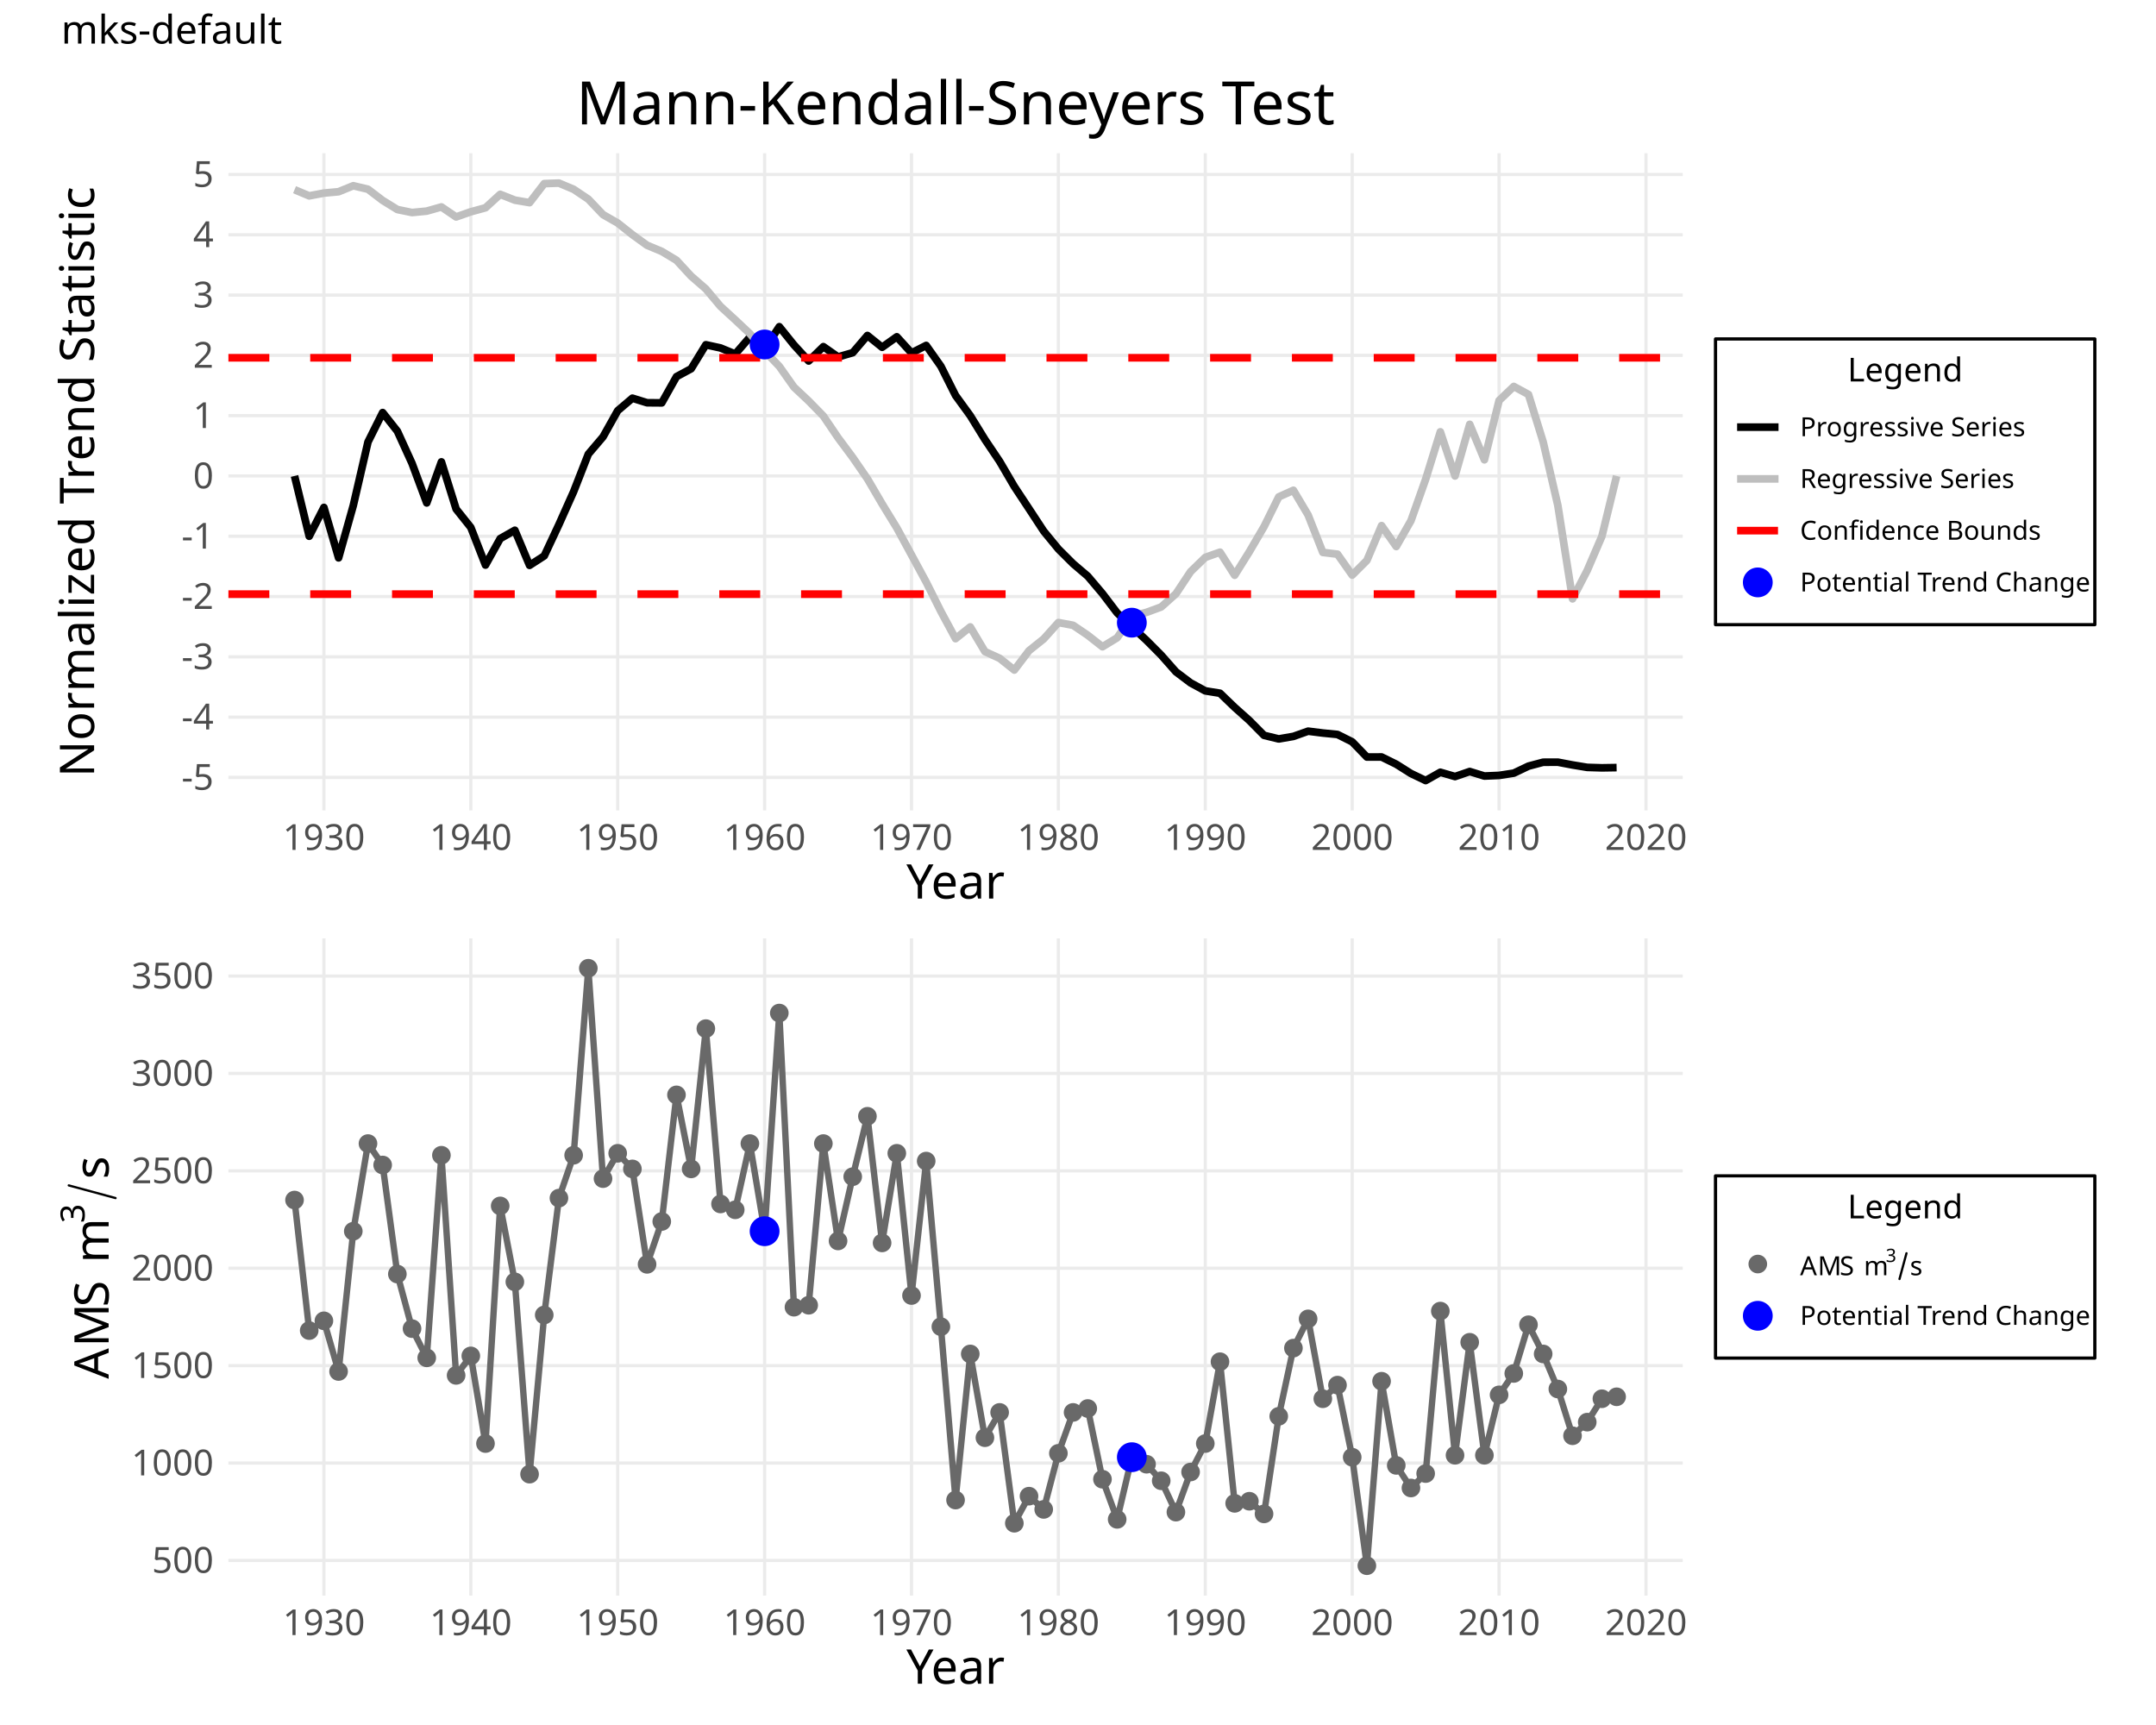
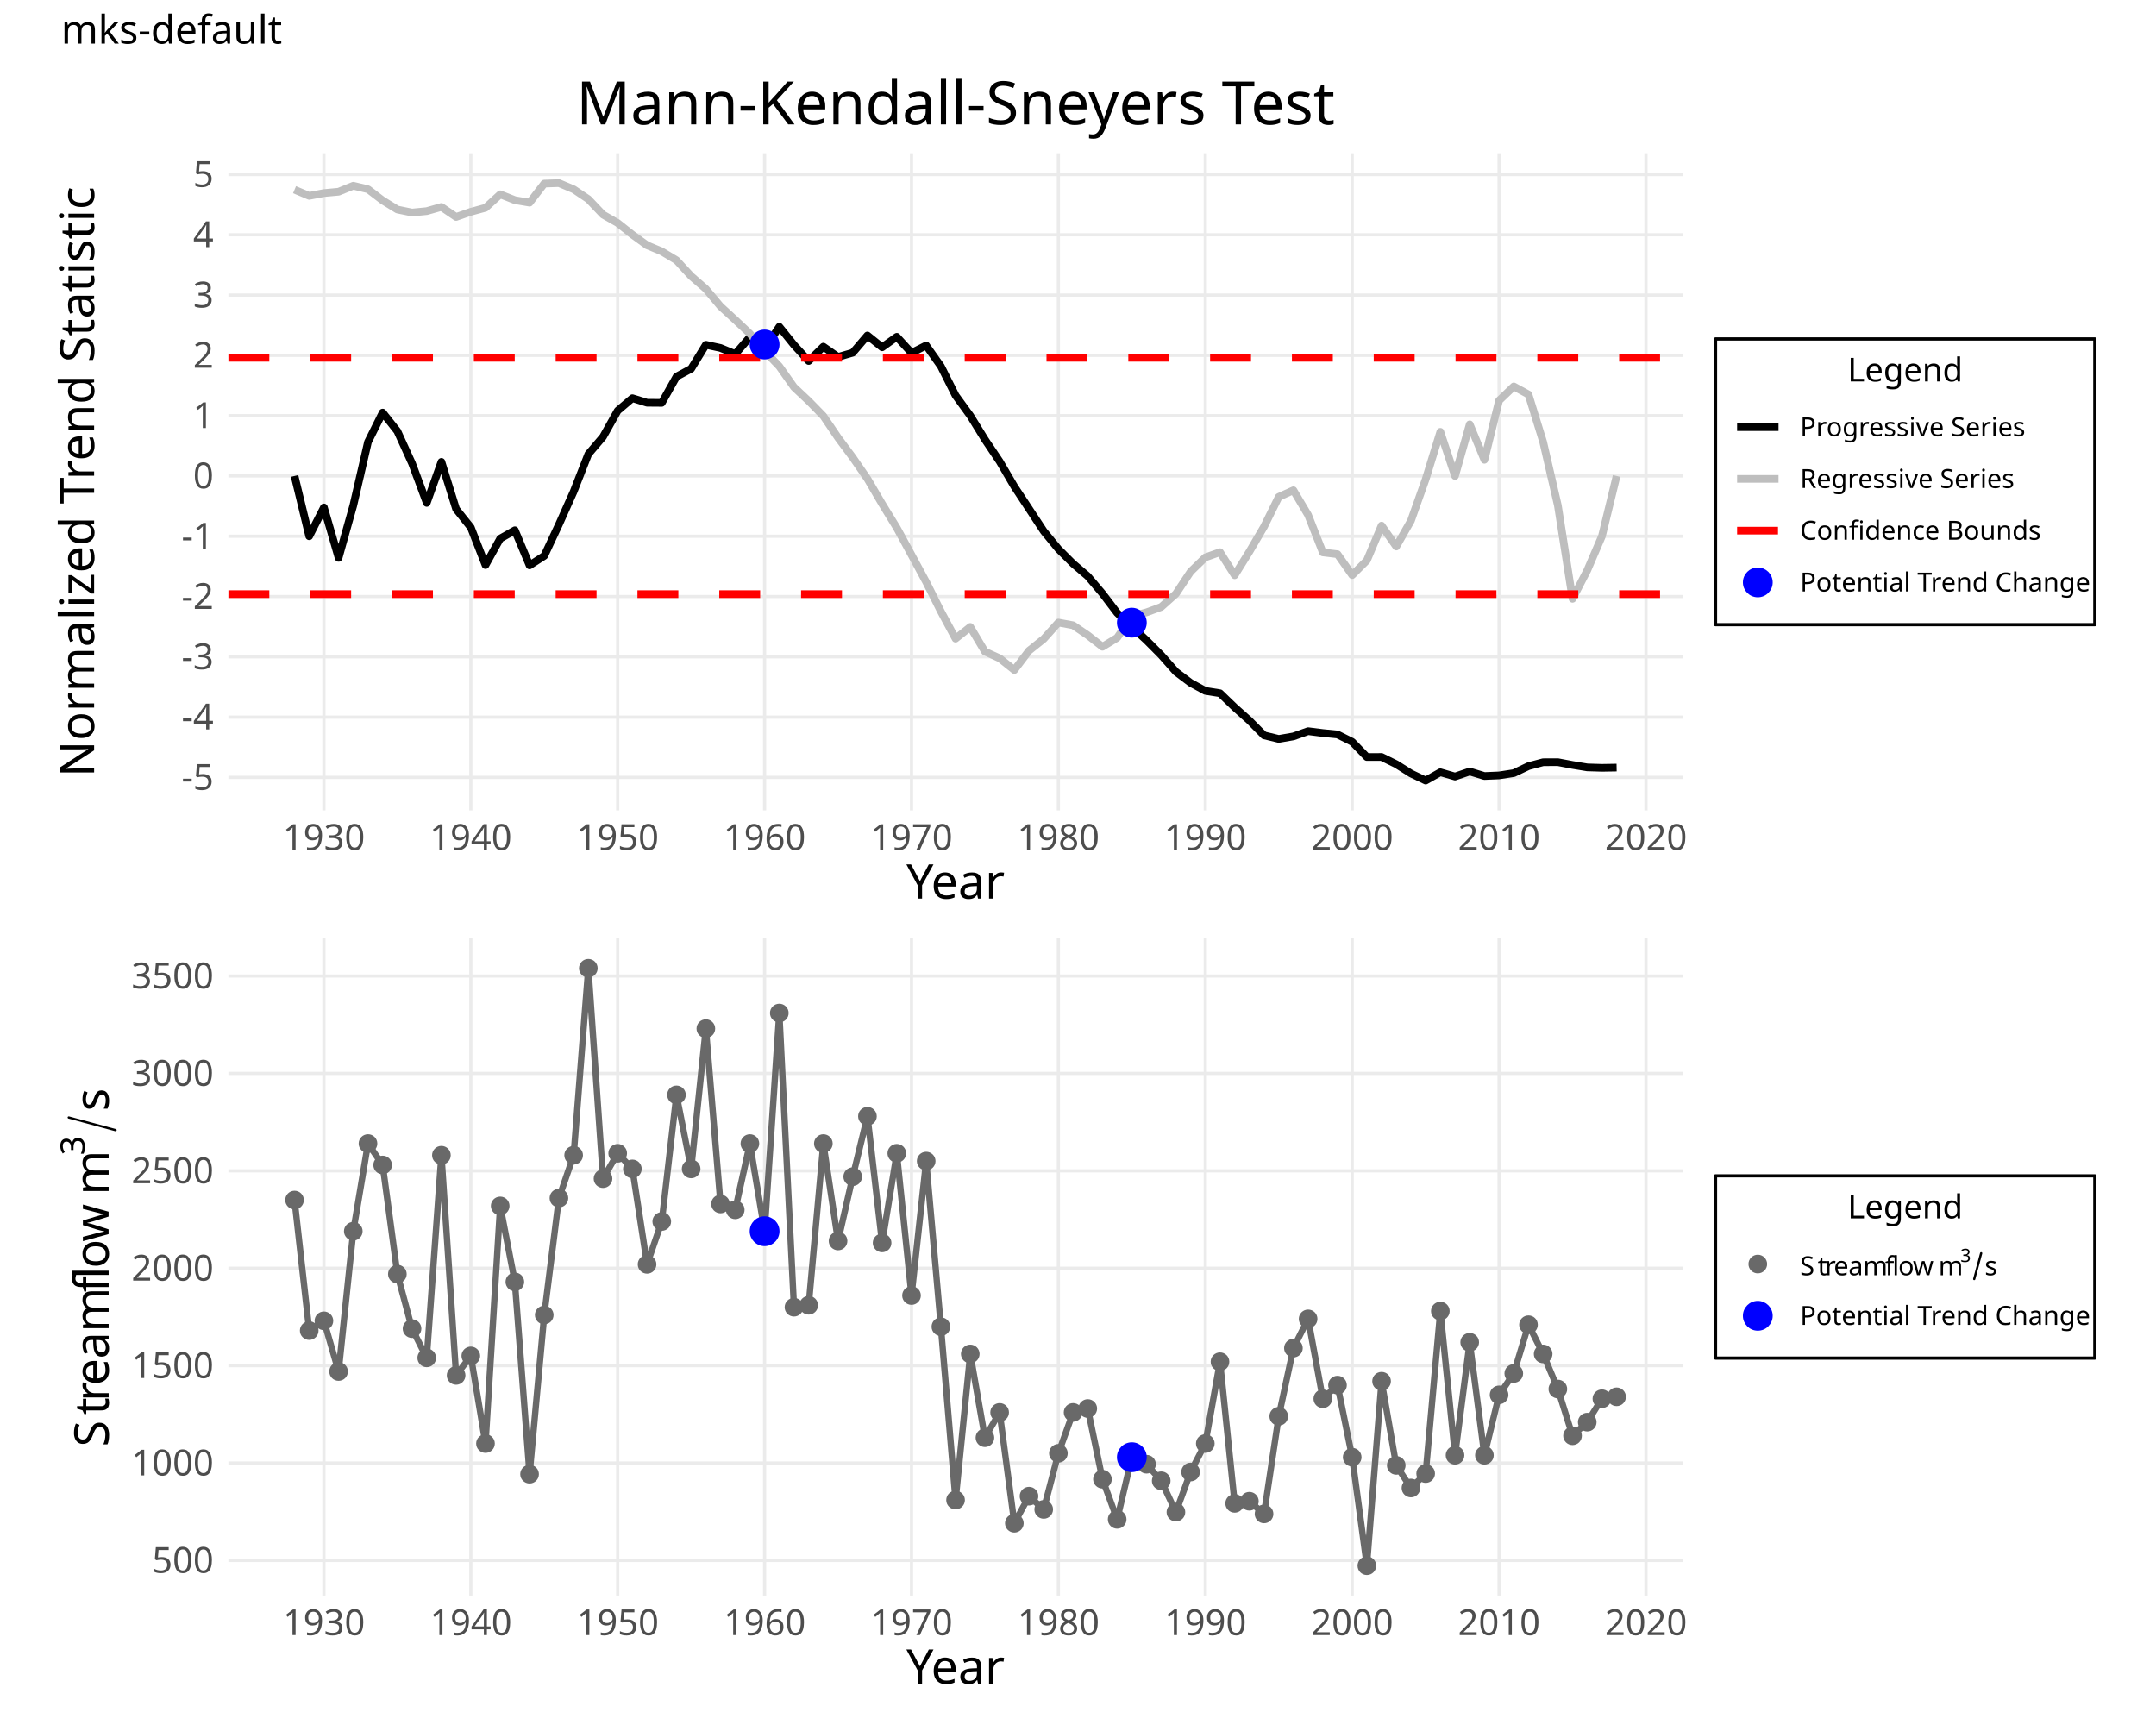
<svg xmlns="http://www.w3.org/2000/svg" class="svglite" data-engine-version="2.0" width="720.00pt" height="576.00pt" viewBox="0 0 720.00 576.00">
  <defs>
    <style type="text/css">
    .svglite line, .svglite polyline, .svglite polygon, .svglite path, .svglite rect, .svglite circle {
      fill: none;
      stroke: #000000;
      stroke-linecap: round;
      stroke-linejoin: round;
      stroke-miterlimit: 10.00;
    }
  </style>
  </defs>
  <rect width="100%" height="100%" style="stroke: none; fill: #FFFFFF;" />
  <defs>
    <clipPath id="cpMC4wMHw3MjAuMDB8MC4wMHw1NzYuMDA=">
      <rect x="0.00" y="0.00" width="720.00" height="576.00" />
    </clipPath>
  </defs>
  <g clip-path="url(#cpMC4wMHw3MjAuMDB8MC4wMHw1NzYuMDA=)">
    <rect x="0" y="0.00" width="720.00" height="576.00" style="stroke-width: 1.07; stroke: #FFFFFF; fill: #FFFFFF;" />
  </g>
  <defs>
    <clipPath id="cpNzYuMjh8NTYxLjk0fDUxLjE2fDUzMi43OQ==">
      <rect x="76.28" y="51.16" width="485.66" height="481.63" />
    </clipPath>
  </defs>
  <g clip-path="url(#cpNzYuMjh8NTYxLjk0fDUxLjE2fDUzMi43OQ==)">
</g>
  <g clip-path="url(#cpMC4wMHw3MjAuMDB8MC4wMHw1NzYuMDA=)">
</g>
  <defs>
    <clipPath id="cpNS40OHw3MTQuNTJ8MjIuNzh8MzA4LjM1">
      <rect x="5.48" y="22.78" width="709.04" height="285.57" />
    </clipPath>
  </defs>
  <g clip-path="url(#cpNS40OHw3MTQuNTJ8MjIuNzh8MzA4LjM1)">
    <rect x="5.48" y="22.78" width="709.04" height="285.57" style="stroke-width: 1.07; stroke: none; fill: #FFFFFF;" />
  </g>
  <g clip-path="url(#cpMC4wMHw3MjAuMDB8MC4wMHw1NzYuMDA=)">
</g>
  <defs>
    <clipPath id="cpNS40OHw3MTQuNTJ8MzA4LjM1fDU3MC41Mg==">
      <rect x="5.48" y="308.35" width="709.04" height="262.17" />
    </clipPath>
  </defs>
  <g clip-path="url(#cpNS40OHw3MTQuNTJ8MzA4LjM1fDU3MC41Mg==)">
    <rect x="5.48" y="308.35" width="709.04" height="262.17" style="stroke-width: 1.07; stroke: none; fill: #FFFFFF;" />
  </g>
  <g clip-path="url(#cpMC4wMHw3MjAuMDB8MC4wMHw1NzYuMDA=)">
</g>
  <defs>
    <clipPath id="cpNzYuMjh8NTYxLjk0fDUxLjE2fDI3MC42MQ==">
      <rect x="76.28" y="51.16" width="485.66" height="219.45" />
    </clipPath>
  </defs>
  <g clip-path="url(#cpNzYuMjh8NTYxLjk0fDUxLjE2fDI3MC42MQ==)">
    <polyline points="76.28,259.59 561.94,259.59 " style="stroke-width: 1.07; stroke: #EBEBEB; stroke-linecap: butt;" />
    <polyline points="76.28,239.46 561.94,239.46 " style="stroke-width: 1.07; stroke: #EBEBEB; stroke-linecap: butt;" />
    <polyline points="76.28,219.32 561.94,219.32 " style="stroke-width: 1.07; stroke: #EBEBEB; stroke-linecap: butt;" />
    <polyline points="76.28,199.19 561.94,199.19 " style="stroke-width: 1.07; stroke: #EBEBEB; stroke-linecap: butt;" />
    <polyline points="76.28,179.06 561.94,179.06 " style="stroke-width: 1.07; stroke: #EBEBEB; stroke-linecap: butt;" />
    <polyline points="76.28,158.93 561.94,158.93 " style="stroke-width: 1.07; stroke: #EBEBEB; stroke-linecap: butt;" />
    <polyline points="76.28,138.80 561.94,138.80 " style="stroke-width: 1.07; stroke: #EBEBEB; stroke-linecap: butt;" />
    <polyline points="76.28,118.66 561.94,118.66 " style="stroke-width: 1.07; stroke: #EBEBEB; stroke-linecap: butt;" />
    <polyline points="76.28,98.53 561.94,98.53 " style="stroke-width: 1.07; stroke: #EBEBEB; stroke-linecap: butt;" />
    <polyline points="76.28,78.40 561.94,78.40 " style="stroke-width: 1.07; stroke: #EBEBEB; stroke-linecap: butt;" />
    <polyline points="76.28,58.27 561.94,58.27 " style="stroke-width: 1.07; stroke: #EBEBEB; stroke-linecap: butt;" />
    <polyline points="108.17,270.61 108.17,51.16 " style="stroke-width: 1.07; stroke: #EBEBEB; stroke-linecap: butt;" />
    <polyline points="157.23,270.61 157.23,51.16 " style="stroke-width: 1.07; stroke: #EBEBEB; stroke-linecap: butt;" />
    <polyline points="206.28,270.61 206.28,51.16 " style="stroke-width: 1.07; stroke: #EBEBEB; stroke-linecap: butt;" />
    <polyline points="255.34,270.61 255.34,51.16 " style="stroke-width: 1.07; stroke: #EBEBEB; stroke-linecap: butt;" />
    <polyline points="304.40,270.61 304.40,51.16 " style="stroke-width: 1.07; stroke: #EBEBEB; stroke-linecap: butt;" />
    <polyline points="353.45,270.61 353.45,51.16 " style="stroke-width: 1.07; stroke: #EBEBEB; stroke-linecap: butt;" />
    <polyline points="402.51,270.61 402.51,51.16 " style="stroke-width: 1.07; stroke: #EBEBEB; stroke-linecap: butt;" />
    <polyline points="451.57,270.61 451.57,51.16 " style="stroke-width: 1.07; stroke: #EBEBEB; stroke-linecap: butt;" />
    <polyline points="500.62,270.61 500.62,51.16 " style="stroke-width: 1.07; stroke: #EBEBEB; stroke-linecap: butt;" />
    <polyline points="549.68,270.61 549.68,51.16 " style="stroke-width: 1.07; stroke: #EBEBEB; stroke-linecap: butt;" />
    <polyline points="98.36,158.93 103.26,179.06 108.17,169.44 113.07,186.28 117.98,168.79 122.89,147.58 127.79,137.76 132.70,143.98 137.60,154.73 142.51,167.93 147.41,154.23 152.32,169.97 157.23,176.12 162.13,188.68 167.04,179.85 171.94,177.06 176.85,188.78 181.75,185.62 186.66,175.13 191.57,164.15 196.47,151.63 201.38,145.87 206.28,137.13 211.19,132.96 216.09,134.48 221.00,134.52 225.91,125.77 230.81,123.13 235.72,115.12 240.62,116.19 245.53,118.21 250.43,112.57 255.34,116.51 260.25,109.09 265.15,115.18 270.06,120.54 274.96,115.75 279.87,119.19 284.77,117.77 289.68,112.02 294.58,115.96 299.49,112.46 304.40,117.84 309.30,115.35 314.21,122.30 319.11,132.05 324.02,138.80 328.92,146.76 333.83,154.07 338.74,162.46 343.64,169.88 348.55,177.36 353.45,183.33 358.36,188.22 363.26,192.40 368.17,198.20 373.08,204.66 377.98,209.30 382.89,213.83 387.79,218.76 392.70,224.32 397.60,228.02 402.51,230.69 407.42,231.48 412.32,236.20 417.23,240.59 422.13,245.54 427.04,246.74 431.94,245.89 436.85,244.15 441.76,244.77 446.66,245.25 451.57,247.71 456.47,252.78 461.38,252.77 466.28,255.18 471.19,258.28 476.10,260.64 481.00,257.87 485.91,259.30 490.81,257.62 495.72,259.13 500.62,258.92 505.53,258.16 510.44,255.82 515.34,254.52 520.25,254.50 525.15,255.43 530.06,256.24 534.96,256.39 539.87,256.31 " style="stroke-width: 2.56; stroke-linecap: butt;" />
    <polyline points="98.36,63.34 103.26,65.40 108.17,64.47 113.07,64.02 117.98,62.02 122.89,63.19 127.79,66.93 132.70,69.96 137.60,70.97 142.51,70.49 147.41,69.10 152.32,72.44 157.23,70.72 162.13,69.38 167.04,64.89 171.94,66.83 176.85,67.67 181.75,61.31 186.66,61.14 191.57,63.21 196.47,66.50 201.38,71.66 206.28,74.47 211.19,78.36 216.09,81.90 221.00,83.95 225.91,86.90 230.81,92.21 235.72,96.48 240.62,102.31 245.53,106.81 250.43,111.42 255.34,117.19 260.25,122.33 265.15,129.27 270.06,133.89 274.96,138.91 279.87,146.16 284.77,152.75 289.68,159.88 294.58,168.25 299.49,176.27 304.40,185.30 309.30,194.36 314.21,204.16 319.11,213.25 324.02,209.34 328.92,217.57 333.83,219.82 338.74,223.73 343.64,217.27 348.55,213.34 353.45,207.88 358.36,208.79 363.26,212.11 368.17,215.96 373.08,212.96 377.98,205.78 382.89,204.47 387.79,202.67 392.70,198.28 397.60,190.89 402.51,186.12 407.42,184.38 412.32,192.08 417.23,184.22 422.13,175.85 427.04,165.92 431.94,163.71 436.85,171.98 441.76,184.46 446.66,185.05 451.57,192.03 456.47,187.14 461.38,175.51 466.28,182.49 471.19,173.87 476.10,160.03 481.00,144.19 485.91,158.93 490.81,141.69 495.72,153.53 500.62,133.74 505.53,129.04 510.44,131.72 515.34,147.58 520.25,168.79 525.15,199.96 530.06,190.47 534.96,179.06 539.87,158.93 " style="stroke-width: 2.56; stroke: #BEBEBE; stroke-linecap: butt;" />
    <line x1="76.28" y1="198.39" x2="561.94" y2="198.39" style="stroke-width: 2.56; stroke: #FF0000; stroke-dasharray: 13.66,13.66; stroke-linecap: butt;" />
    <line x1="76.28" y1="119.47" x2="561.94" y2="119.47" style="stroke-width: 2.56; stroke: #FF0000; stroke-dasharray: 13.66,13.66; stroke-linecap: butt;" />
    <circle cx="255.34" cy="115.03" r="4.62" style="stroke-width: 0.71; stroke: #0000FF; fill: #0000FF;" />
    <circle cx="377.98" cy="207.92" r="4.62" style="stroke-width: 0.71; stroke: #0000FF; fill: #0000FF;" />
  </g>
  <g clip-path="url(#cpMC4wMHw3MjAuMDB8MC4wMHw1NzYuMDA=)">
    <text x="71.35" y="263.72" text-anchor="end" style="font-size: 12.00px; fill: #4D4D4D; font-family: sans;" textLength="10.67px" lengthAdjust="spacingAndGlyphs">-5</text>
    <text x="71.35" y="243.58" text-anchor="end" style="font-size: 12.00px; fill: #4D4D4D; font-family: sans;" textLength="10.67px" lengthAdjust="spacingAndGlyphs">-4</text>
    <text x="71.35" y="223.45" text-anchor="end" style="font-size: 12.00px; fill: #4D4D4D; font-family: sans;" textLength="10.67px" lengthAdjust="spacingAndGlyphs">-3</text>
    <text x="71.35" y="203.32" text-anchor="end" style="font-size: 12.00px; fill: #4D4D4D; font-family: sans;" textLength="10.67px" lengthAdjust="spacingAndGlyphs">-2</text>
    <text x="71.35" y="183.19" text-anchor="end" style="font-size: 12.00px; fill: #4D4D4D; font-family: sans;" textLength="10.67px" lengthAdjust="spacingAndGlyphs">-1</text>
    <text x="71.35" y="163.06" text-anchor="end" style="font-size: 12.00px; fill: #4D4D4D; font-family: sans;" textLength="6.67px" lengthAdjust="spacingAndGlyphs">0</text>
    <text x="71.35" y="142.93" text-anchor="end" style="font-size: 12.00px; fill: #4D4D4D; font-family: sans;" textLength="6.67px" lengthAdjust="spacingAndGlyphs">1</text>
    <text x="71.35" y="122.79" text-anchor="end" style="font-size: 12.00px; fill: #4D4D4D; font-family: sans;" textLength="6.67px" lengthAdjust="spacingAndGlyphs">2</text>
    <text x="71.35" y="102.66" text-anchor="end" style="font-size: 12.00px; fill: #4D4D4D; font-family: sans;" textLength="6.67px" lengthAdjust="spacingAndGlyphs">3</text>
    <text x="71.35" y="82.53" text-anchor="end" style="font-size: 12.00px; fill: #4D4D4D; font-family: sans;" textLength="6.67px" lengthAdjust="spacingAndGlyphs">4</text>
    <text x="71.35" y="62.40" text-anchor="end" style="font-size: 12.00px; fill: #4D4D4D; font-family: sans;" textLength="6.67px" lengthAdjust="spacingAndGlyphs">5</text>
    <text x="108.17" y="283.80" text-anchor="middle" style="font-size: 12.00px; fill: #4D4D4D; font-family: sans;" textLength="26.70px" lengthAdjust="spacingAndGlyphs">1930</text>
    <text x="157.23" y="283.80" text-anchor="middle" style="font-size: 12.00px; fill: #4D4D4D; font-family: sans;" textLength="26.70px" lengthAdjust="spacingAndGlyphs">1940</text>
    <text x="206.28" y="283.80" text-anchor="middle" style="font-size: 12.00px; fill: #4D4D4D; font-family: sans;" textLength="26.70px" lengthAdjust="spacingAndGlyphs">1950</text>
    <text x="255.34" y="283.80" text-anchor="middle" style="font-size: 12.00px; fill: #4D4D4D; font-family: sans;" textLength="26.70px" lengthAdjust="spacingAndGlyphs">1960</text>
    <text x="304.40" y="283.80" text-anchor="middle" style="font-size: 12.00px; fill: #4D4D4D; font-family: sans;" textLength="26.70px" lengthAdjust="spacingAndGlyphs">1970</text>
    <text x="353.45" y="283.80" text-anchor="middle" style="font-size: 12.00px; fill: #4D4D4D; font-family: sans;" textLength="26.70px" lengthAdjust="spacingAndGlyphs">1980</text>
    <text x="402.51" y="283.80" text-anchor="middle" style="font-size: 12.00px; fill: #4D4D4D; font-family: sans;" textLength="26.70px" lengthAdjust="spacingAndGlyphs">1990</text>
    <text x="451.57" y="283.80" text-anchor="middle" style="font-size: 12.00px; fill: #4D4D4D; font-family: sans;" textLength="26.70px" lengthAdjust="spacingAndGlyphs">2000</text>
    <text x="500.62" y="283.80" text-anchor="middle" style="font-size: 12.00px; fill: #4D4D4D; font-family: sans;" textLength="26.70px" lengthAdjust="spacingAndGlyphs">2010</text>
    <text x="549.68" y="283.80" text-anchor="middle" style="font-size: 12.00px; fill: #4D4D4D; font-family: sans;" textLength="26.70px" lengthAdjust="spacingAndGlyphs">2020</text>
    <text x="319.11" y="300.05" text-anchor="middle" style="font-size: 16.00px; font-family: sans;" textLength="33.80px" lengthAdjust="spacingAndGlyphs">Year</text>
    <text transform="translate(31.43,160.89) rotate(-90)" text-anchor="middle" style="font-size: 16.00px; font-family: sans;" textLength="187.64px" lengthAdjust="spacingAndGlyphs">Normalized Trend Statistic</text>
    <rect x="572.90" y="113.18" width="126.67" height="95.41" style="stroke-width: 0.75; fill: #FFFFFF;" />
    <rect x="572.90" y="113.18" width="126.67" height="95.41" style="stroke-width: 1.07; fill: #FFFFFF;" />
    <text x="636.24" y="127.37" text-anchor="middle" style="font-size: 11.00px; font-family: sans;" textLength="36.71px" lengthAdjust="spacingAndGlyphs">Legend</text>
    <line x1="580.11" y1="142.63" x2="593.94" y2="142.63" style="stroke-width: 2.56; stroke-linecap: butt;" />
    <line x1="580.11" y1="159.91" x2="593.94" y2="159.91" style="stroke-width: 2.56; stroke: #BEBEBE; stroke-linecap: butt;" />
    <line x1="580.11" y1="177.19" x2="593.94" y2="177.19" style="stroke-width: 2.56; stroke: #FF0000; stroke-dasharray: 13.66,13.66; stroke-linecap: butt;" />
    <circle cx="587.02" cy="194.47" r="4.62" style="stroke-width: 0.71; stroke: #0000FF; fill: #0000FF;" />
    <text x="601.14" y="145.66" style="font-size: 8.80px; font-family: sans;" textLength="73.87px" lengthAdjust="spacingAndGlyphs">Progressive Series</text>
    <text x="601.14" y="162.94" style="font-size: 8.80px; font-family: sans;" textLength="71.42px" lengthAdjust="spacingAndGlyphs">Regressive Series</text>
    <text x="601.14" y="180.22" style="font-size: 8.80px; font-family: sans;" textLength="76.82px" lengthAdjust="spacingAndGlyphs">Confidence Bounds</text>
    <text x="601.14" y="197.50" style="font-size: 8.80px; font-family: sans;" textLength="92.95px" lengthAdjust="spacingAndGlyphs">Potential Trend Change</text>
    <text x="319.11" y="41.53" text-anchor="middle" style="font-size: 20.00px; font-family: sans;" textLength="247.93px" lengthAdjust="spacingAndGlyphs">Mann-Kendall-Sneyers Test</text>
  </g>
  <defs>
    <clipPath id="cpNzYuMjh8NTYxLjk0fDMxMy4zM3w1MzIuNzk=">
      <rect x="76.28" y="313.33" width="485.66" height="219.45" />
    </clipPath>
  </defs>
  <g clip-path="url(#cpNzYuMjh8NTYxLjk0fDMxMy4zM3w1MzIuNzk=)">
    <polyline points="76.28,521.05 561.94,521.05 " style="stroke-width: 1.07; stroke: #EBEBEB; stroke-linecap: butt;" />
    <polyline points="76.28,488.53 561.94,488.53 " style="stroke-width: 1.07; stroke: #EBEBEB; stroke-linecap: butt;" />
    <polyline points="76.28,456.01 561.94,456.01 " style="stroke-width: 1.07; stroke: #EBEBEB; stroke-linecap: butt;" />
    <polyline points="76.28,423.48 561.94,423.48 " style="stroke-width: 1.07; stroke: #EBEBEB; stroke-linecap: butt;" />
    <polyline points="76.28,390.96 561.94,390.96 " style="stroke-width: 1.07; stroke: #EBEBEB; stroke-linecap: butt;" />
    <polyline points="76.28,358.43 561.94,358.43 " style="stroke-width: 1.07; stroke: #EBEBEB; stroke-linecap: butt;" />
    <polyline points="76.28,325.91 561.94,325.91 " style="stroke-width: 1.07; stroke: #EBEBEB; stroke-linecap: butt;" />
    <polyline points="108.17,532.79 108.17,313.33 " style="stroke-width: 1.07; stroke: #EBEBEB; stroke-linecap: butt;" />
    <polyline points="157.23,532.79 157.23,313.33 " style="stroke-width: 1.07; stroke: #EBEBEB; stroke-linecap: butt;" />
    <polyline points="206.28,532.79 206.28,313.33 " style="stroke-width: 1.07; stroke: #EBEBEB; stroke-linecap: butt;" />
    <polyline points="255.34,532.79 255.34,313.33 " style="stroke-width: 1.07; stroke: #EBEBEB; stroke-linecap: butt;" />
    <polyline points="304.40,532.79 304.40,313.33 " style="stroke-width: 1.07; stroke: #EBEBEB; stroke-linecap: butt;" />
    <polyline points="353.45,532.79 353.45,313.33 " style="stroke-width: 1.07; stroke: #EBEBEB; stroke-linecap: butt;" />
    <polyline points="402.51,532.79 402.51,313.33 " style="stroke-width: 1.07; stroke: #EBEBEB; stroke-linecap: butt;" />
    <polyline points="451.57,532.79 451.57,313.33 " style="stroke-width: 1.07; stroke: #EBEBEB; stroke-linecap: butt;" />
    <polyline points="500.62,532.79 500.62,313.33 " style="stroke-width: 1.07; stroke: #EBEBEB; stroke-linecap: butt;" />
    <polyline points="549.68,532.79 549.68,313.33 " style="stroke-width: 1.07; stroke: #EBEBEB; stroke-linecap: butt;" />
    <circle cx="98.36" cy="400.71" r="2.76" style="stroke-width: 0.71; stroke: #696969; fill: #696969;" />
    <circle cx="103.26" cy="444.30" r="2.76" style="stroke-width: 0.71; stroke: #696969; fill: #696969;" />
    <circle cx="108.17" cy="441.04" r="2.76" style="stroke-width: 0.71; stroke: #696969; fill: #696969;" />
    <circle cx="113.07" cy="457.96" r="2.76" style="stroke-width: 0.71; stroke: #696969; fill: #696969;" />
    <circle cx="117.98" cy="411.12" r="2.76" style="stroke-width: 0.71; stroke: #696969; fill: #696969;" />
    <circle cx="122.89" cy="381.85" r="2.76" style="stroke-width: 0.71; stroke: #696969; fill: #696969;" />
    <circle cx="127.79" cy="389.01" r="2.76" style="stroke-width: 0.71; stroke: #696969; fill: #696969;" />
    <circle cx="132.70" cy="425.43" r="2.76" style="stroke-width: 0.71; stroke: #696969; fill: #696969;" />
    <circle cx="137.60" cy="443.65" r="2.76" style="stroke-width: 0.71; stroke: #696969; fill: #696969;" />
    <circle cx="142.51" cy="453.40" r="2.76" style="stroke-width: 0.71; stroke: #696969; fill: #696969;" />
    <circle cx="147.41" cy="385.75" r="2.76" style="stroke-width: 0.71; stroke: #696969; fill: #696969;" />
    <circle cx="152.32" cy="459.26" r="2.76" style="stroke-width: 0.71; stroke: #696969; fill: #696969;" />
    <circle cx="157.23" cy="452.75" r="2.76" style="stroke-width: 0.71; stroke: #696969; fill: #696969;" />
    <circle cx="162.13" cy="482.02" r="2.76" style="stroke-width: 0.71; stroke: #696969; fill: #696969;" />
    <circle cx="167.04" cy="402.67" r="2.76" style="stroke-width: 0.71; stroke: #696969; fill: #696969;" />
    <circle cx="171.94" cy="428.03" r="2.76" style="stroke-width: 0.71; stroke: #696969; fill: #696969;" />
    <circle cx="176.85" cy="492.24" r="2.76" style="stroke-width: 0.71; stroke: #696969; fill: #696969;" />
    <circle cx="181.75" cy="439.09" r="2.76" style="stroke-width: 0.71; stroke: #696969; fill: #696969;" />
    <circle cx="186.66" cy="400.06" r="2.76" style="stroke-width: 0.71; stroke: #696969; fill: #696969;" />
    <circle cx="191.57" cy="385.75" r="2.76" style="stroke-width: 0.71; stroke: #696969; fill: #696969;" />
    <circle cx="196.47" cy="323.31" r="2.76" style="stroke-width: 0.71; stroke: #696969; fill: #696969;" />
    <circle cx="201.38" cy="393.56" r="2.76" style="stroke-width: 0.71; stroke: #696969; fill: #696969;" />
    <circle cx="206.28" cy="385.10" r="2.76" style="stroke-width: 0.71; stroke: #696969; fill: #696969;" />
    <circle cx="211.19" cy="390.31" r="2.76" style="stroke-width: 0.71; stroke: #696969; fill: #696969;" />
    <circle cx="216.09" cy="422.18" r="2.76" style="stroke-width: 0.71; stroke: #696969; fill: #696969;" />
    <circle cx="221.00" cy="407.87" r="2.76" style="stroke-width: 0.71; stroke: #696969; fill: #696969;" />
    <circle cx="225.91" cy="365.59" r="2.76" style="stroke-width: 0.71; stroke: #696969; fill: #696969;" />
    <circle cx="230.81" cy="390.31" r="2.76" style="stroke-width: 0.71; stroke: #696969; fill: #696969;" />
    <circle cx="235.72" cy="343.47" r="2.76" style="stroke-width: 0.71; stroke: #696969; fill: #696969;" />
    <circle cx="240.62" cy="402.02" r="2.76" style="stroke-width: 0.71; stroke: #696969; fill: #696969;" />
    <circle cx="245.53" cy="403.97" r="2.76" style="stroke-width: 0.71; stroke: #696969; fill: #696969;" />
    <circle cx="250.43" cy="381.85" r="2.76" style="stroke-width: 0.71; stroke: #696969; fill: #696969;" />
    <circle cx="255.34" cy="411.12" r="2.76" style="stroke-width: 0.71; stroke: #696969; fill: #696969;" />
    <circle cx="260.25" cy="338.27" r="2.76" style="stroke-width: 0.71; stroke: #696969; fill: #696969;" />
    <circle cx="265.15" cy="436.49" r="2.76" style="stroke-width: 0.71; stroke: #696969; fill: #696969;" />
    <circle cx="270.06" cy="435.84" r="2.76" style="stroke-width: 0.71; stroke: #696969; fill: #696969;" />
    <circle cx="274.96" cy="381.85" r="2.76" style="stroke-width: 0.71; stroke: #696969; fill: #696969;" />
    <circle cx="279.87" cy="414.37" r="2.76" style="stroke-width: 0.71; stroke: #696969; fill: #696969;" />
    <circle cx="284.77" cy="392.91" r="2.76" style="stroke-width: 0.71; stroke: #696969; fill: #696969;" />
    <circle cx="289.68" cy="372.74" r="2.76" style="stroke-width: 0.71; stroke: #696969; fill: #696969;" />
    <circle cx="294.58" cy="415.02" r="2.76" style="stroke-width: 0.71; stroke: #696969; fill: #696969;" />
    <circle cx="299.49" cy="385.10" r="2.76" style="stroke-width: 0.71; stroke: #696969; fill: #696969;" />
    <circle cx="304.40" cy="432.59" r="2.76" style="stroke-width: 0.71; stroke: #696969; fill: #696969;" />
    <circle cx="309.30" cy="387.70" r="2.76" style="stroke-width: 0.71; stroke: #696969; fill: #696969;" />
    <circle cx="314.21" cy="443.00" r="2.76" style="stroke-width: 0.71; stroke: #696969; fill: #696969;" />
    <circle cx="319.11" cy="500.89" r="2.76" style="stroke-width: 0.71; stroke: #696969; fill: #696969;" />
    <circle cx="324.02" cy="452.10" r="2.76" style="stroke-width: 0.71; stroke: #696969; fill: #696969;" />
    <circle cx="328.92" cy="480.07" r="2.76" style="stroke-width: 0.71; stroke: #696969; fill: #696969;" />
    <circle cx="333.83" cy="471.62" r="2.76" style="stroke-width: 0.71; stroke: #696969; fill: #696969;" />
    <circle cx="338.74" cy="508.63" r="2.76" style="stroke-width: 0.71; stroke: #696969; fill: #696969;" />
    <circle cx="343.64" cy="499.59" r="2.76" style="stroke-width: 0.71; stroke: #696969; fill: #696969;" />
    <circle cx="348.55" cy="504.01" r="2.76" style="stroke-width: 0.71; stroke: #696969; fill: #696969;" />
    <circle cx="353.45" cy="485.28" r="2.76" style="stroke-width: 0.71; stroke: #696969; fill: #696969;" />
    <circle cx="358.36" cy="471.62" r="2.76" style="stroke-width: 0.71; stroke: #696969; fill: #696969;" />
    <circle cx="363.26" cy="470.32" r="2.76" style="stroke-width: 0.71; stroke: #696969; fill: #696969;" />
    <circle cx="368.17" cy="493.93" r="2.76" style="stroke-width: 0.71; stroke: #696969; fill: #696969;" />
    <circle cx="373.08" cy="507.33" r="2.76" style="stroke-width: 0.71; stroke: #696969; fill: #696969;" />
    <circle cx="377.98" cy="486.58" r="2.76" style="stroke-width: 0.71; stroke: #696969; fill: #696969;" />
    <circle cx="382.89" cy="488.92" r="2.76" style="stroke-width: 0.71; stroke: #696969; fill: #696969;" />
    <circle cx="387.79" cy="494.45" r="2.76" style="stroke-width: 0.71; stroke: #696969; fill: #696969;" />
    <circle cx="392.70" cy="504.92" r="2.76" style="stroke-width: 0.71; stroke: #696969; fill: #696969;" />
    <circle cx="397.60" cy="491.52" r="2.76" style="stroke-width: 0.71; stroke: #696969; fill: #696969;" />
    <circle cx="402.51" cy="482.02" r="2.76" style="stroke-width: 0.71; stroke: #696969; fill: #696969;" />
    <circle cx="407.42" cy="454.70" r="2.76" style="stroke-width: 0.71; stroke: #696969; fill: #696969;" />
    <circle cx="412.32" cy="501.99" r="2.76" style="stroke-width: 0.71; stroke: #696969; fill: #696969;" />
    <circle cx="417.23" cy="501.28" r="2.76" style="stroke-width: 0.71; stroke: #696969; fill: #696969;" />
    <circle cx="422.13" cy="505.51" r="2.76" style="stroke-width: 0.71; stroke: #696969; fill: #696969;" />
    <circle cx="427.04" cy="472.92" r="2.76" style="stroke-width: 0.71; stroke: #696969; fill: #696969;" />
    <circle cx="431.94" cy="450.15" r="2.76" style="stroke-width: 0.71; stroke: #696969; fill: #696969;" />
    <circle cx="436.85" cy="440.39" r="2.76" style="stroke-width: 0.71; stroke: #696969; fill: #696969;" />
    <circle cx="441.76" cy="467.06" r="2.76" style="stroke-width: 0.71; stroke: #696969; fill: #696969;" />
    <circle cx="446.66" cy="462.51" r="2.76" style="stroke-width: 0.71; stroke: #696969; fill: #696969;" />
    <circle cx="451.57" cy="486.58" r="2.76" style="stroke-width: 0.71; stroke: #696969; fill: #696969;" />
    <circle cx="456.47" cy="522.81" r="2.76" style="stroke-width: 0.71; stroke: #696969; fill: #696969;" />
    <circle cx="461.38" cy="461.21" r="2.76" style="stroke-width: 0.71; stroke: #696969; fill: #696969;" />
    <circle cx="466.28" cy="489.31" r="2.76" style="stroke-width: 0.71; stroke: #696969; fill: #696969;" />
    <circle cx="471.19" cy="496.86" r="2.76" style="stroke-width: 0.71; stroke: #696969; fill: #696969;" />
    <circle cx="476.10" cy="492.04" r="2.76" style="stroke-width: 0.71; stroke: #696969; fill: #696969;" />
    <circle cx="481.00" cy="437.79" r="2.76" style="stroke-width: 0.71; stroke: #696969; fill: #696969;" />
    <circle cx="485.91" cy="485.93" r="2.76" style="stroke-width: 0.71; stroke: #696969; fill: #696969;" />
    <circle cx="490.81" cy="448.20" r="2.76" style="stroke-width: 0.71; stroke: #696969; fill: #696969;" />
    <circle cx="495.72" cy="485.93" r="2.76" style="stroke-width: 0.71; stroke: #696969; fill: #696969;" />
    <circle cx="500.62" cy="465.76" r="2.76" style="stroke-width: 0.71; stroke: #696969; fill: #696969;" />
    <circle cx="505.53" cy="458.61" r="2.76" style="stroke-width: 0.71; stroke: #696969; fill: #696969;" />
    <circle cx="510.44" cy="442.35" r="2.76" style="stroke-width: 0.71; stroke: #696969; fill: #696969;" />
    <circle cx="515.34" cy="452.10" r="2.76" style="stroke-width: 0.71; stroke: #696969; fill: #696969;" />
    <circle cx="520.25" cy="463.81" r="2.76" style="stroke-width: 0.71; stroke: #696969; fill: #696969;" />
    <circle cx="525.15" cy="479.42" r="2.76" style="stroke-width: 0.71; stroke: #696969; fill: #696969;" />
    <circle cx="530.06" cy="474.87" r="2.76" style="stroke-width: 0.71; stroke: #696969; fill: #696969;" />
    <circle cx="534.96" cy="467.06" r="2.76" style="stroke-width: 0.71; stroke: #696969; fill: #696969;" />
    <circle cx="539.87" cy="466.41" r="2.76" style="stroke-width: 0.71; stroke: #696969; fill: #696969;" />
    <polyline points="98.36,400.71 103.26,444.30 108.17,441.04 113.07,457.96 117.98,411.12 122.89,381.85 127.79,389.01 132.70,425.43 137.60,443.65 142.51,453.40 147.41,385.75 152.32,459.26 157.23,452.75 162.13,482.02 167.04,402.67 171.94,428.03 176.85,492.24 181.75,439.09 186.66,400.06 191.57,385.75 196.47,323.31 201.38,393.56 206.28,385.10 211.19,390.31 216.09,422.18 221.00,407.87 225.91,365.59 230.81,390.31 235.72,343.47 240.62,402.02 245.53,403.97 250.43,381.85 255.34,411.12 260.25,338.27 265.15,436.49 270.06,435.84 274.96,381.85 279.87,414.37 284.77,392.91 289.68,372.74 294.58,415.02 299.49,385.10 304.40,432.59 309.30,387.70 314.21,443.00 319.11,500.89 324.02,452.10 328.92,480.07 333.83,471.62 338.74,508.63 343.64,499.59 348.55,504.01 353.45,485.28 358.36,471.62 363.26,470.32 368.17,493.93 373.08,507.33 377.98,486.58 382.89,488.92 387.79,494.45 392.70,504.92 397.60,491.52 402.51,482.02 407.42,454.70 412.32,501.99 417.23,501.28 422.13,505.51 427.04,472.92 431.94,450.15 436.85,440.39 441.76,467.06 446.66,462.51 451.57,486.58 456.47,522.81 461.38,461.21 466.28,489.31 471.19,496.86 476.10,492.04 481.00,437.79 485.91,485.93 490.81,448.20 495.72,485.93 500.62,465.76 505.53,458.61 510.44,442.35 515.34,452.10 520.25,463.81 525.15,479.42 530.06,474.87 534.96,467.06 539.87,466.41 " style="stroke-width: 2.13; stroke: #696969; stroke-linecap: butt;" />
    <circle cx="255.34" cy="411.12" r="4.62" style="stroke-width: 0.71; stroke: #0000FF; fill: #0000FF;" />
    <circle cx="377.98" cy="486.58" r="4.62" style="stroke-width: 0.71; stroke: #0000FF; fill: #0000FF;" />
  </g>
  <g clip-path="url(#cpMC4wMHw3MjAuMDB8MC4wMHw1NzYuMDA=)">
    <text x="71.35" y="525.18" text-anchor="end" style="font-size: 12.00px; fill: #4D4D4D; font-family: sans;" textLength="20.02px" lengthAdjust="spacingAndGlyphs">500</text>
    <text x="71.35" y="492.66" text-anchor="end" style="font-size: 12.00px; fill: #4D4D4D; font-family: sans;" textLength="26.70px" lengthAdjust="spacingAndGlyphs">1000</text>
    <text x="71.35" y="460.13" text-anchor="end" style="font-size: 12.00px; fill: #4D4D4D; font-family: sans;" textLength="26.70px" lengthAdjust="spacingAndGlyphs">1500</text>
    <text x="71.35" y="427.61" text-anchor="end" style="font-size: 12.00px; fill: #4D4D4D; font-family: sans;" textLength="26.70px" lengthAdjust="spacingAndGlyphs">2000</text>
    <text x="71.35" y="395.09" text-anchor="end" style="font-size: 12.00px; fill: #4D4D4D; font-family: sans;" textLength="26.70px" lengthAdjust="spacingAndGlyphs">2500</text>
    <text x="71.35" y="362.56" text-anchor="end" style="font-size: 12.00px; fill: #4D4D4D; font-family: sans;" textLength="26.70px" lengthAdjust="spacingAndGlyphs">3000</text>
    <text x="71.35" y="330.04" text-anchor="end" style="font-size: 12.00px; fill: #4D4D4D; font-family: sans;" textLength="26.70px" lengthAdjust="spacingAndGlyphs">3500</text>
    <text x="108.17" y="545.98" text-anchor="middle" style="font-size: 12.00px; fill: #4D4D4D; font-family: sans;" textLength="26.70px" lengthAdjust="spacingAndGlyphs">1930</text>
    <text x="157.23" y="545.98" text-anchor="middle" style="font-size: 12.00px; fill: #4D4D4D; font-family: sans;" textLength="26.70px" lengthAdjust="spacingAndGlyphs">1940</text>
    <text x="206.28" y="545.98" text-anchor="middle" style="font-size: 12.00px; fill: #4D4D4D; font-family: sans;" textLength="26.70px" lengthAdjust="spacingAndGlyphs">1950</text>
    <text x="255.34" y="545.98" text-anchor="middle" style="font-size: 12.00px; fill: #4D4D4D; font-family: sans;" textLength="26.70px" lengthAdjust="spacingAndGlyphs">1960</text>
    <text x="304.40" y="545.98" text-anchor="middle" style="font-size: 12.00px; fill: #4D4D4D; font-family: sans;" textLength="26.70px" lengthAdjust="spacingAndGlyphs">1970</text>
    <text x="353.45" y="545.98" text-anchor="middle" style="font-size: 12.00px; fill: #4D4D4D; font-family: sans;" textLength="26.70px" lengthAdjust="spacingAndGlyphs">1980</text>
    <text x="402.51" y="545.98" text-anchor="middle" style="font-size: 12.00px; fill: #4D4D4D; font-family: sans;" textLength="26.70px" lengthAdjust="spacingAndGlyphs">1990</text>
    <text x="451.57" y="545.98" text-anchor="middle" style="font-size: 12.00px; fill: #4D4D4D; font-family: sans;" textLength="26.70px" lengthAdjust="spacingAndGlyphs">2000</text>
    <text x="500.62" y="545.98" text-anchor="middle" style="font-size: 12.00px; fill: #4D4D4D; font-family: sans;" textLength="26.70px" lengthAdjust="spacingAndGlyphs">2010</text>
    <text x="549.68" y="545.98" text-anchor="middle" style="font-size: 12.00px; fill: #4D4D4D; font-family: sans;" textLength="26.70px" lengthAdjust="spacingAndGlyphs">2020</text>
    <text x="319.11" y="562.22" text-anchor="middle" style="font-size: 16.00px; font-family: sans;" textLength="33.80px" lengthAdjust="spacingAndGlyphs">Year</text>
-     <text transform="translate(36.28,460.42) rotate(-90)" style="font-size: 16.00px; font-family: sans;" textLength="10.68px" lengthAdjust="spacingAndGlyphs">A</text>
-     <text transform="translate(36.28,449.74) rotate(-90)" style="font-size: 16.00px; font-family: sans;" textLength="13.33px" lengthAdjust="spacingAndGlyphs">M</text>
-     <text transform="translate(36.28,436.41) rotate(-90)" style="font-size: 16.00px; font-family: sans;" textLength="10.68px" lengthAdjust="spacingAndGlyphs">S</text>
-     <text transform="translate(36.28,425.73) rotate(-90)" style="font-size: 16.00px; font-family: sans;" textLength="4.00px" lengthAdjust="spacingAndGlyphs"> </text>
-     <text transform="translate(36.28,421.73) rotate(-90)" style="font-size: 16.00px; font-family: sans;" textLength="13.33px" lengthAdjust="spacingAndGlyphs">m</text>
-     <text transform="translate(28.25,408.39) rotate(-90)" style="font-size: 11.20px; font-family: sans;" textLength="6.23px" lengthAdjust="spacingAndGlyphs">3</text>
-     <polyline points="38.59,400.05 22.96,395.82 " style="stroke-width: 0.75;" />
-     <text transform="translate(36.28,393.71) rotate(-90)" style="font-size: 16.00px; font-family: sans;" textLength="8.01px" lengthAdjust="spacingAndGlyphs">s</text>
+     <text transform="translate(36.28,483.09) rotate(-90)" style="font-size: 16.00px; font-family: sans;" textLength="10.68px" lengthAdjust="spacingAndGlyphs">S</text>
+     <text transform="translate(36.28,472.42) rotate(-90)" style="font-size: 16.00px; font-family: sans;" textLength="4.44px" lengthAdjust="spacingAndGlyphs">t</text>
+     <text transform="translate(36.28,467.97) rotate(-90)" style="font-size: 16.00px; font-family: sans;" textLength="5.33px" lengthAdjust="spacingAndGlyphs">r</text>
+     <text transform="translate(36.28,462.64) rotate(-90)" style="font-size: 16.00px; font-family: sans;" textLength="8.90px" lengthAdjust="spacingAndGlyphs">e</text>
+     <text transform="translate(36.28,453.74) rotate(-90)" style="font-size: 16.00px; font-family: sans;" textLength="8.90px" lengthAdjust="spacingAndGlyphs">a</text>
+     <text transform="translate(36.28,444.85) rotate(-90)" style="font-size: 16.00px; font-family: sans;" textLength="13.33px" lengthAdjust="spacingAndGlyphs">m</text>
+     <text transform="translate(36.28,431.51) rotate(-90)" style="font-size: 16.00px; font-family: sans;" textLength="4.44px" lengthAdjust="spacingAndGlyphs">f</text>
+     <text transform="translate(36.28,427.07) rotate(-90)" style="font-size: 16.00px; font-family: sans;" textLength="3.55px" lengthAdjust="spacingAndGlyphs">l</text>
+     <text transform="translate(36.28,423.51) rotate(-90)" style="font-size: 16.00px; font-family: sans;" textLength="8.90px" lengthAdjust="spacingAndGlyphs">o</text>
+     <text transform="translate(36.28,414.61) rotate(-90)" style="font-size: 16.00px; font-family: sans;" textLength="11.56px" lengthAdjust="spacingAndGlyphs">w</text>
+     <text transform="translate(36.28,403.06) rotate(-90)" style="font-size: 16.00px; font-family: sans;" textLength="4.00px" lengthAdjust="spacingAndGlyphs"> </text>
+     <text transform="translate(36.28,399.05) rotate(-90)" style="font-size: 16.00px; font-family: sans;" textLength="13.33px" lengthAdjust="spacingAndGlyphs">m</text>
+     <text transform="translate(28.25,385.72) rotate(-90)" style="font-size: 11.20px; font-family: sans;" textLength="6.23px" lengthAdjust="spacingAndGlyphs">3</text>
+     <polyline points="38.59,377.37 22.96,373.15 " style="stroke-width: 0.75;" />
+     <text transform="translate(36.28,371.03) rotate(-90)" style="font-size: 16.00px; font-family: sans;" textLength="8.01px" lengthAdjust="spacingAndGlyphs">s</text>
    <rect x="572.90" y="392.63" width="126.67" height="60.85" style="stroke-width: 0.75; fill: #FFFFFF;" />
    <rect x="572.90" y="392.63" width="126.67" height="60.85" style="stroke-width: 1.07; fill: #FFFFFF;" />
    <text x="636.24" y="406.82" text-anchor="middle" style="font-size: 11.00px; font-family: sans;" textLength="36.71px" lengthAdjust="spacingAndGlyphs">Legend</text>
    <circle cx="587.02" cy="422.08" r="2.76" style="stroke-width: 0.71; stroke: #696969; fill: #696969;" />
    <circle cx="587.02" cy="439.36" r="4.62" style="stroke-width: 0.71; stroke: #0000FF; fill: #0000FF;" />
-     <text x="601.14" y="425.81" style="font-size: 8.80px; font-family: sans;" textLength="5.87px" lengthAdjust="spacingAndGlyphs">A</text>
-     <text x="607.01" y="425.81" style="font-size: 8.80px; font-family: sans;" textLength="7.33px" lengthAdjust="spacingAndGlyphs">M</text>
-     <text x="614.35" y="425.81" style="font-size: 8.80px; font-family: sans;" textLength="5.87px" lengthAdjust="spacingAndGlyphs">S</text>
-     <text x="620.22" y="425.81" style="font-size: 8.80px; font-family: sans;" textLength="2.20px" lengthAdjust="spacingAndGlyphs"> </text>
-     <text x="622.42" y="425.81" style="font-size: 8.80px; font-family: sans;" textLength="7.33px" lengthAdjust="spacingAndGlyphs">m</text>
-     <text x="629.76" y="421.39" style="font-size: 6.16px; font-family: sans;" textLength="3.43px" lengthAdjust="spacingAndGlyphs">3</text>
-     <polyline points="634.34,427.08 636.67,418.48 " style="stroke-width: 0.75;" />
-     <text x="637.83" y="425.81" style="font-size: 8.80px; font-family: sans;" textLength="4.40px" lengthAdjust="spacingAndGlyphs">s</text>
+     <text x="601.14" y="425.81" style="font-size: 8.80px; font-family: sans;" textLength="5.87px" lengthAdjust="spacingAndGlyphs">S</text>
+     <text x="607.01" y="425.81" style="font-size: 8.80px; font-family: sans;" textLength="2.44px" lengthAdjust="spacingAndGlyphs">t</text>
+     <text x="609.46" y="425.81" style="font-size: 8.80px; font-family: sans;" textLength="2.93px" lengthAdjust="spacingAndGlyphs">r</text>
+     <text x="612.39" y="425.81" style="font-size: 8.80px; font-family: sans;" textLength="4.89px" lengthAdjust="spacingAndGlyphs">e</text>
+     <text x="617.28" y="425.81" style="font-size: 8.80px; font-family: sans;" textLength="4.89px" lengthAdjust="spacingAndGlyphs">a</text>
+     <text x="622.18" y="425.81" style="font-size: 8.80px; font-family: sans;" textLength="7.33px" lengthAdjust="spacingAndGlyphs">m</text>
+     <text x="629.51" y="425.81" style="font-size: 8.80px; font-family: sans;" textLength="2.44px" lengthAdjust="spacingAndGlyphs">f</text>
+     <text x="631.96" y="425.81" style="font-size: 8.80px; font-family: sans;" textLength="1.95px" lengthAdjust="spacingAndGlyphs">l</text>
+     <text x="633.91" y="425.81" style="font-size: 8.80px; font-family: sans;" textLength="4.89px" lengthAdjust="spacingAndGlyphs">o</text>
+     <text x="638.80" y="425.81" style="font-size: 8.80px; font-family: sans;" textLength="6.36px" lengthAdjust="spacingAndGlyphs">w</text>
+     <text x="645.16" y="425.81" style="font-size: 8.80px; font-family: sans;" textLength="2.20px" lengthAdjust="spacingAndGlyphs"> </text>
+     <text x="647.36" y="425.81" style="font-size: 8.80px; font-family: sans;" textLength="7.33px" lengthAdjust="spacingAndGlyphs">m</text>
+     <text x="654.70" y="421.39" style="font-size: 6.16px; font-family: sans;" textLength="3.43px" lengthAdjust="spacingAndGlyphs">3</text>
+     <polyline points="659.29,427.08 661.61,418.48 " style="stroke-width: 0.75;" />
+     <text x="662.78" y="425.81" style="font-size: 8.80px; font-family: sans;" textLength="4.40px" lengthAdjust="spacingAndGlyphs">s</text>
    <text x="601.14" y="442.39" style="font-size: 8.80px; font-family: sans;" textLength="92.95px" lengthAdjust="spacingAndGlyphs">Potential Trend Change</text>
    <text x="20.42" y="14.56" style="font-size: 13.20px; font-family: sans;" textLength="68.24px" lengthAdjust="spacingAndGlyphs">mks-default</text>
  </g>
</svg>
